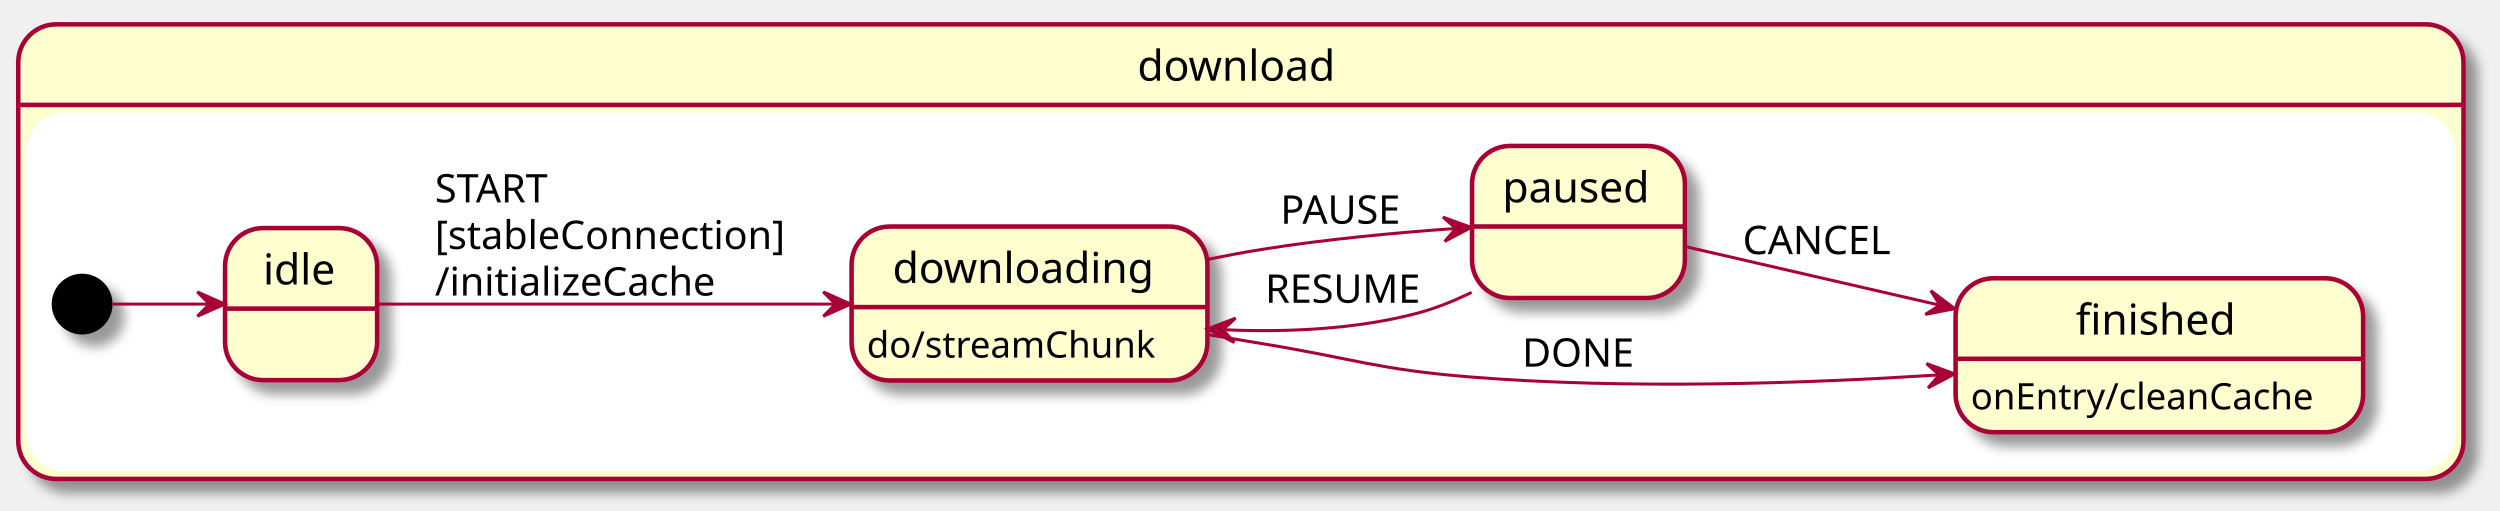
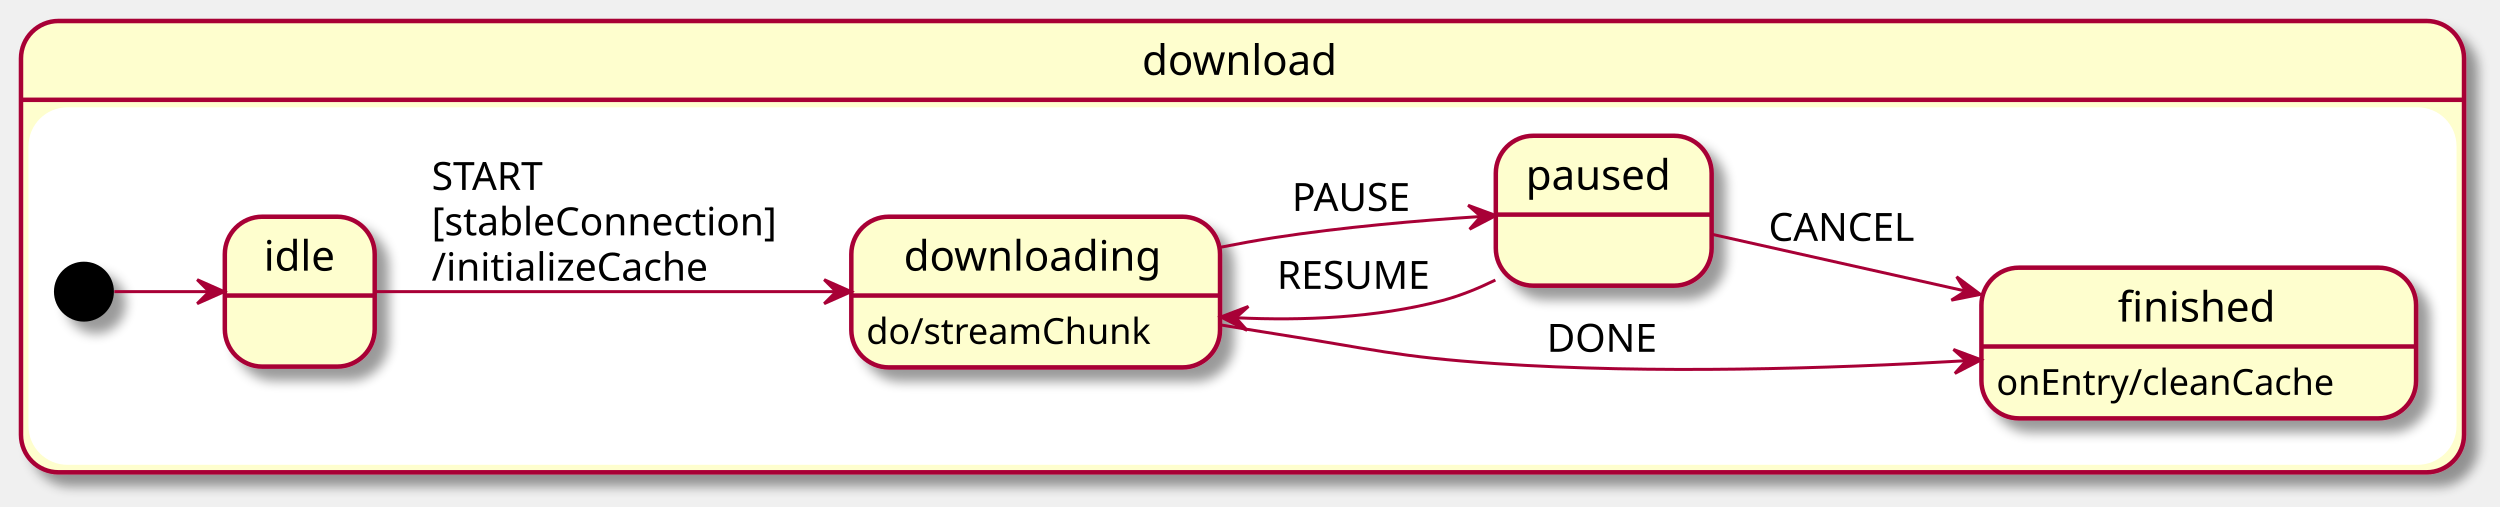
- <svg xmlns="http://www.w3.org/2000/svg" contentScriptType="application/ecmascript" contentStyleType="text/css" height="168px" preserveAspectRatio="none" style="width:822px;height:168px;" version="1.1" viewBox="0 0 822 168" width="822px" zoomAndPan="magnify">
+ <svg xmlns="http://www.w3.org/2000/svg" contentScriptType="application/ecmascript" contentStyleType="text/css" height="169px" preserveAspectRatio="none" style="width:834px;height:169px;" version="1.1" viewBox="0 0 834 169" width="834px" zoomAndPan="magnify">
  <defs>
    <filter height="300%" id="fbx4968vz2epw" width="300%" x="-1" y="-1">
      <feGaussianBlur result="blurOut" stdDeviation="2.0" />
      <feColorMatrix in="blurOut" result="blurOut2" type="matrix" values="0 0 0 0 0 0 0 0 0 0 0 0 0 0 0 0 0 0 .4 0" />
      <feOffset dx="4.0" dy="4.0" in="blurOut2" result="blurOut3" />
      <feBlend in="SourceGraphic" in2="blurOut3" mode="normal" />
    </filter>
  </defs>
  <g>
-     <rect fill="#FEFECE" filter="url(#fbx4968vz2epw)" height="149.488" rx="12.5" ry="12.5" style="stroke: #A80036; stroke-width: 1.5;" width="804" x="6" y="8" />
-     <rect fill="#FFFFFF" height="117" rx="12.5" ry="12.5" style="stroke: #FFFFFF; stroke-width: 1.0;" width="798" x="9" y="37.488" />
-     <line style="stroke: #A80036; stroke-width: 1.5;" x1="6" x2="810" y1="34.488" y2="34.488" />
-     <text fill="#000000" font-family="sans-serif" font-size="14" lengthAdjust="spacingAndGlyphs" textLength="68" x="374" y="26.535">download</text>
-     <ellipse cx="27" cy="99.988" fill="#000000" filter="url(#fbx4968vz2epw)" rx="10" ry="10" style="stroke: none; stroke-width: 1.0;" />
-     <rect fill="#FEFECE" filter="url(#fbx4968vz2epw)" height="50" rx="12.5" ry="12.5" style="stroke: #A80036; stroke-width: 1.5;" width="50" x="74" y="74.988" />
-     <line style="stroke: #A80036; stroke-width: 1.5;" x1="74" x2="124" y1="101.477" y2="101.477" />
-     <text fill="#000000" font-family="sans-serif" font-size="14" lengthAdjust="spacingAndGlyphs" textLength="25" x="86.5" y="93.523">idle</text>
-     <rect fill="#FEFECE" filter="url(#fbx4968vz2epw)" height="50.621" rx="12.5" ry="12.5" style="stroke: #A80036; stroke-width: 1.5;" width="117" x="280" y="74.488" />
-     <line style="stroke: #A80036; stroke-width: 1.5;" x1="280" x2="397" y1="100.977" y2="100.977" />
-     <text fill="#000000" font-family="sans-serif" font-size="14" lengthAdjust="spacingAndGlyphs" textLength="90" x="293.5" y="93.023">downloading</text>
-     <text fill="#000000" font-family="sans-serif" font-size="12" lengthAdjust="spacingAndGlyphs" textLength="97" x="285" y="117.578">do/streamChunk</text>
-     <rect fill="#FEFECE" filter="url(#fbx4968vz2epw)" height="50" rx="12.5" ry="12.5" style="stroke: #A80036; stroke-width: 1.5;" width="70" x="484" y="47.988" />
-     <line style="stroke: #A80036; stroke-width: 1.5;" x1="484" x2="554" y1="74.477" y2="74.477" />
-     <text fill="#000000" font-family="sans-serif" font-size="14" lengthAdjust="spacingAndGlyphs" textLength="50" x="494" y="66.523">paused</text>
-     <rect fill="#FEFECE" filter="url(#fbx4968vz2epw)" height="50.621" rx="12.5" ry="12.5" style="stroke: #A80036; stroke-width: 1.5;" width="134" x="643" y="91.488" />
-     <line style="stroke: #A80036; stroke-width: 1.5;" x1="643" x2="777" y1="117.977" y2="117.977" />
-     <text fill="#000000" font-family="sans-serif" font-size="14" lengthAdjust="spacingAndGlyphs" textLength="55" x="682.5" y="110.023">finished</text>
-     <text fill="#000000" font-family="sans-serif" font-size="12" lengthAdjust="spacingAndGlyphs" textLength="114" x="648" y="134.578">onEntry/cleanCache</text>
-     <path d="M37.011,99.988 C45.254,99.988 57.39,99.988 68.743,99.988 " fill="none" id="*start*download-download.idle" style="stroke: #A80036; stroke-width: 1.0;" />
-     <polygon fill="#A80036" points="73.887,99.988,64.887,95.988,68.887,99.988,64.887,103.988,73.887,99.988" style="stroke: #A80036; stroke-width: 1.0;" />
-     <path d="M124.178,99.988 C159.592,99.988 225.303,99.988 274.666,99.988 " fill="none" id="download.idle-download.downloading" style="stroke: #A80036; stroke-width: 1.0;" />
-     <polygon fill="#A80036" points="279.692,99.988,270.692,95.988,274.692,99.988,270.692,103.988,279.692,99.988" style="stroke: #A80036; stroke-width: 1.0;" />
-     <text fill="#000000" font-family="sans-serif" font-size="13" lengthAdjust="spacingAndGlyphs" textLength="40" x="143" y="66.557">START</text>
-     <text fill="#000000" font-family="sans-serif" font-size="13" lengthAdjust="spacingAndGlyphs" textLength="118" x="143" y="81.867">[stableConnection]</text>
-     <text fill="#000000" font-family="sans-serif" font-size="13" lengthAdjust="spacingAndGlyphs" textLength="99" x="143" y="97.178">/initializeCache</text>
-     <path d="M397.219,85.267 C403.202,84.039 409.207,82.915 415,81.988 C435.774,78.663 459.093,76.503 478.377,75.135 " fill="none" id="download.downloading-download.paused" style="stroke: #A80036; stroke-width: 1.0;" />
-     <polygon fill="#A80036" points="483.703,74.77,474.451,71.395,478.715,75.112,474.998,79.376,483.703,74.77" style="stroke: #A80036; stroke-width: 1.0;" />
-     <text fill="#000000" font-family="sans-serif" font-size="13" lengthAdjust="spacingAndGlyphs" textLength="39" x="421" y="73.557">PAUSE</text>
-     <path d="M397.379,110.056 C403.33,111.055 409.284,112.047 415,112.988 C445.641,118.034 453.043,121.536 484,123.988 C535.245,128.047 593.2,126.122 637.591,123.273 " fill="none" id="download.downloading-download.finished" style="stroke: #A80036; stroke-width: 1.0;" />
-     <polygon fill="#A80036" points="642.662,122.939,633.418,119.538,637.672,123.267,633.943,127.521,642.662,122.939" style="stroke: #A80036; stroke-width: 1.0;" />
-     <text fill="#000000" font-family="sans-serif" font-size="13" lengthAdjust="spacingAndGlyphs" textLength="37" x="500.5" y="120.557">DONE</text>
-     <path d="M483.865,96.12 C478.099,98.95 472.032,101.399 466,102.988 C445.669,108.343 422.88,109.313 402.252,108.414 " fill="none" id="download.paused-download.downloading" style="stroke: #A80036; stroke-width: 1.0;" />
-     <polygon fill="#A80036" points="397.057,108.147,405.839,112.604,402.05,108.404,406.251,104.615,397.057,108.147" style="stroke: #A80036; stroke-width: 1.0;" />
-     <text fill="#000000" font-family="sans-serif" font-size="13" lengthAdjust="spacingAndGlyphs" textLength="49" x="416" y="99.557">RESUME</text>
-     <path d="M554.032,81.059 C577.448,86.453 609.102,93.745 637.775,100.35 " fill="none" id="download.paused-download.finished" style="stroke: #A80036; stroke-width: 1.0;" />
-     <polygon fill="#A80036" points="642.719,101.489,634.847,95.571,637.847,100.367,633.051,103.366,642.719,101.489" style="stroke: #A80036; stroke-width: 1.0;" />
-     <text fill="#000000" font-family="sans-serif" font-size="13" lengthAdjust="spacingAndGlyphs" textLength="51" x="573" y="83.557">CANCEL</text>
+     <rect fill="#FEFECE" filter="url(#fbx4968vz2epw)" height="150.562" rx="12.5" ry="12.5" style="stroke: #A80036; stroke-width: 1.5;" width="815" x="7" y="7" />
+     <rect fill="#FFFFFF" height="118.266" rx="12.5" ry="12.5" style="stroke: #FFFFFF; stroke-width: 1.0;" width="809" x="10" y="36.297" />
+     <line style="stroke: #A80036; stroke-width: 1.5;" x1="7" x2="822" y1="33.297" y2="33.297" />
+     <text fill="#000000" font-family="sans-serif" font-size="14" lengthAdjust="spacingAndGlyphs" textLength="67" x="381" y="24.995">download</text>
+     <ellipse cx="28" cy="97.297" fill="#000000" filter="url(#fbx4968vz2epw)" rx="10" ry="10" style="stroke: none; stroke-width: 1.0;" />
+     <g id="download.download.idle">
+       <rect fill="#FEFECE" filter="url(#fbx4968vz2epw)" height="50" rx="12.5" ry="12.5" style="stroke: #A80036; stroke-width: 1.5;" width="50" x="75" y="72.297" />
+       <line style="stroke: #A80036; stroke-width: 1.5;" x1="75" x2="125" y1="98.594" y2="98.594" />
+       <text fill="#000000" font-family="sans-serif" font-size="14" lengthAdjust="spacingAndGlyphs" textLength="24" x="88" y="90.292">idle</text>
+     </g>
+     <g id="download.idle.download.downloading">
+       <rect fill="#FEFECE" filter="url(#fbx4968vz2epw)" height="50.266" rx="12.5" ry="12.5" style="stroke: #A80036; stroke-width: 1.5;" width="123" x="284" y="72.297" />
+       <line style="stroke: #A80036; stroke-width: 1.5;" x1="284" x2="407" y1="98.594" y2="98.594" />
+       <text fill="#000000" font-family="sans-serif" font-size="14" lengthAdjust="spacingAndGlyphs" textLength="88" x="301.5" y="90.292">downloading</text>
+       <text fill="#000000" font-family="sans-serif" font-size="12" lengthAdjust="spacingAndGlyphs" textLength="103" x="289" y="114.732">do/streamChunk</text>
+     </g>
+     <g id="download.downloading.download.paused">
+       <rect fill="#FEFECE" filter="url(#fbx4968vz2epw)" height="50" rx="12.5" ry="12.5" style="stroke: #A80036; stroke-width: 1.5;" width="72" x="499" y="45.297" />
+       <line style="stroke: #A80036; stroke-width: 1.5;" x1="499" x2="571" y1="71.594" y2="71.594" />
+       <text fill="#000000" font-family="sans-serif" font-size="14" lengthAdjust="spacingAndGlyphs" textLength="52" x="509" y="63.292">paused</text>
+     </g>
+     <g id="download.downloading.download.finished">
+       <rect fill="#FEFECE" filter="url(#fbx4968vz2epw)" height="50.266" rx="12.5" ry="12.5" style="stroke: #A80036; stroke-width: 1.5;" width="145" x="661" y="89.297" />
+       <line style="stroke: #A80036; stroke-width: 1.5;" x1="661" x2="806" y1="115.594" y2="115.594" />
+       <text fill="#000000" font-family="sans-serif" font-size="14" lengthAdjust="spacingAndGlyphs" textLength="54" x="706.5" y="107.292">finished</text>
+       <text fill="#000000" font-family="sans-serif" font-size="12" lengthAdjust="spacingAndGlyphs" textLength="125" x="666" y="131.732">onEntry/cleanCache</text>
+     </g>
+     <path d="M38.15,97.297 C46.19,97.297 58.33,97.297 69.65,97.297 " fill="none" id="*start*download-to-download.idle" style="stroke: #A80036; stroke-width: 1.0;" />
+     <polygon fill="#A80036" points="74.78,97.297,65.78,93.297,69.78,97.297,65.78,101.297,74.78,97.297" style="stroke: #A80036; stroke-width: 1.0;" />
+     <path d="M125.24,97.297 C160.71,97.297 228.05,97.297 278.79,97.297 " fill="none" id="download.idle-to-download.downloading" style="stroke: #A80036; stroke-width: 1.0;" />
+     <polygon fill="#A80036" points="283.95,97.297,274.95,93.297,278.95,97.297,274.95,101.297,283.95,97.297" style="stroke: #A80036; stroke-width: 1.0;" />
+     <text fill="#000000" font-family="sans-serif" font-size="13" lengthAdjust="spacingAndGlyphs" textLength="40" x="144" y="63.364">START</text>
+     <text fill="#000000" font-family="sans-serif" font-size="13" lengthAdjust="spacingAndGlyphs" textLength="121" x="144" y="78.497">[stableConnection]</text>
+     <text fill="#000000" font-family="sans-serif" font-size="13" lengthAdjust="spacingAndGlyphs" textLength="95" x="144" y="93.629">/initializeCache</text>
+     <path d="M407.19,82.477 C413.18,81.287 419.2,80.197 425,79.297 C447.66,75.787 473.2,73.577 493.85,72.237 " fill="none" id="download.downloading-to-download.paused" style="stroke: #A80036; stroke-width: 1.0;" />
+     <polygon fill="#A80036" points="499,71.907,489.767,68.479,494.01,72.221,490.269,76.464,499,71.907" style="stroke: #A80036; stroke-width: 1.0;" />
+     <text fill="#000000" font-family="sans-serif" font-size="13" lengthAdjust="spacingAndGlyphs" textLength="44" x="431" y="70.364">PAUSE</text>
+     <path d="M407.31,108.407 C413.28,109.417 419.26,110.397 425,111.297 C457.79,116.437 465.89,119.067 499,121.297 C551.21,124.807 610.11,123.007 655.69,120.347 " fill="none" id="download.downloading-to-download.finished" style="stroke: #A80036; stroke-width: 1.0;" />
+     <polygon fill="#A80036" points="660.9,120.037,651.676,116.585,655.909,120.337,652.157,124.57,660.9,120.037" style="stroke: #A80036; stroke-width: 1.0;" />
+     <text fill="#000000" font-family="sans-serif" font-size="13" lengthAdjust="spacingAndGlyphs" textLength="38" x="516" y="117.364">DONE</text>
+     <path d="M498.86,93.427 C493.1,96.257 487.03,98.707 481,100.297 C459.15,106.057 434.61,107.027 412.52,106.017 " fill="none" id="download.paused-to-download.downloading" style="stroke: #A80036; stroke-width: 1.0;" />
+     <polygon fill="#A80036" points="407.26,105.737,416.029,110.22,412.253,106.009,416.464,102.232,407.26,105.737" style="stroke: #A80036; stroke-width: 1.0;" />
+     <text fill="#000000" font-family="sans-serif" font-size="13" lengthAdjust="spacingAndGlyphs" textLength="54" x="426" y="96.364">RESUME</text>
+     <path d="M571.13,78.167 C594.61,83.417 626.43,90.547 655.61,97.077 " fill="none" id="download.paused-to-download.finished" style="stroke: #A80036; stroke-width: 1.0;" />
+     <polygon fill="#A80036" points="660.64,98.207,652.738,92.328,655.762,97.109,650.981,100.132,660.64,98.207" style="stroke: #A80036; stroke-width: 1.0;" />
+     <text fill="#000000" font-family="sans-serif" font-size="13" lengthAdjust="spacingAndGlyphs" textLength="52" x="590" y="80.364">CANCEL</text>
  </g>
</svg>
